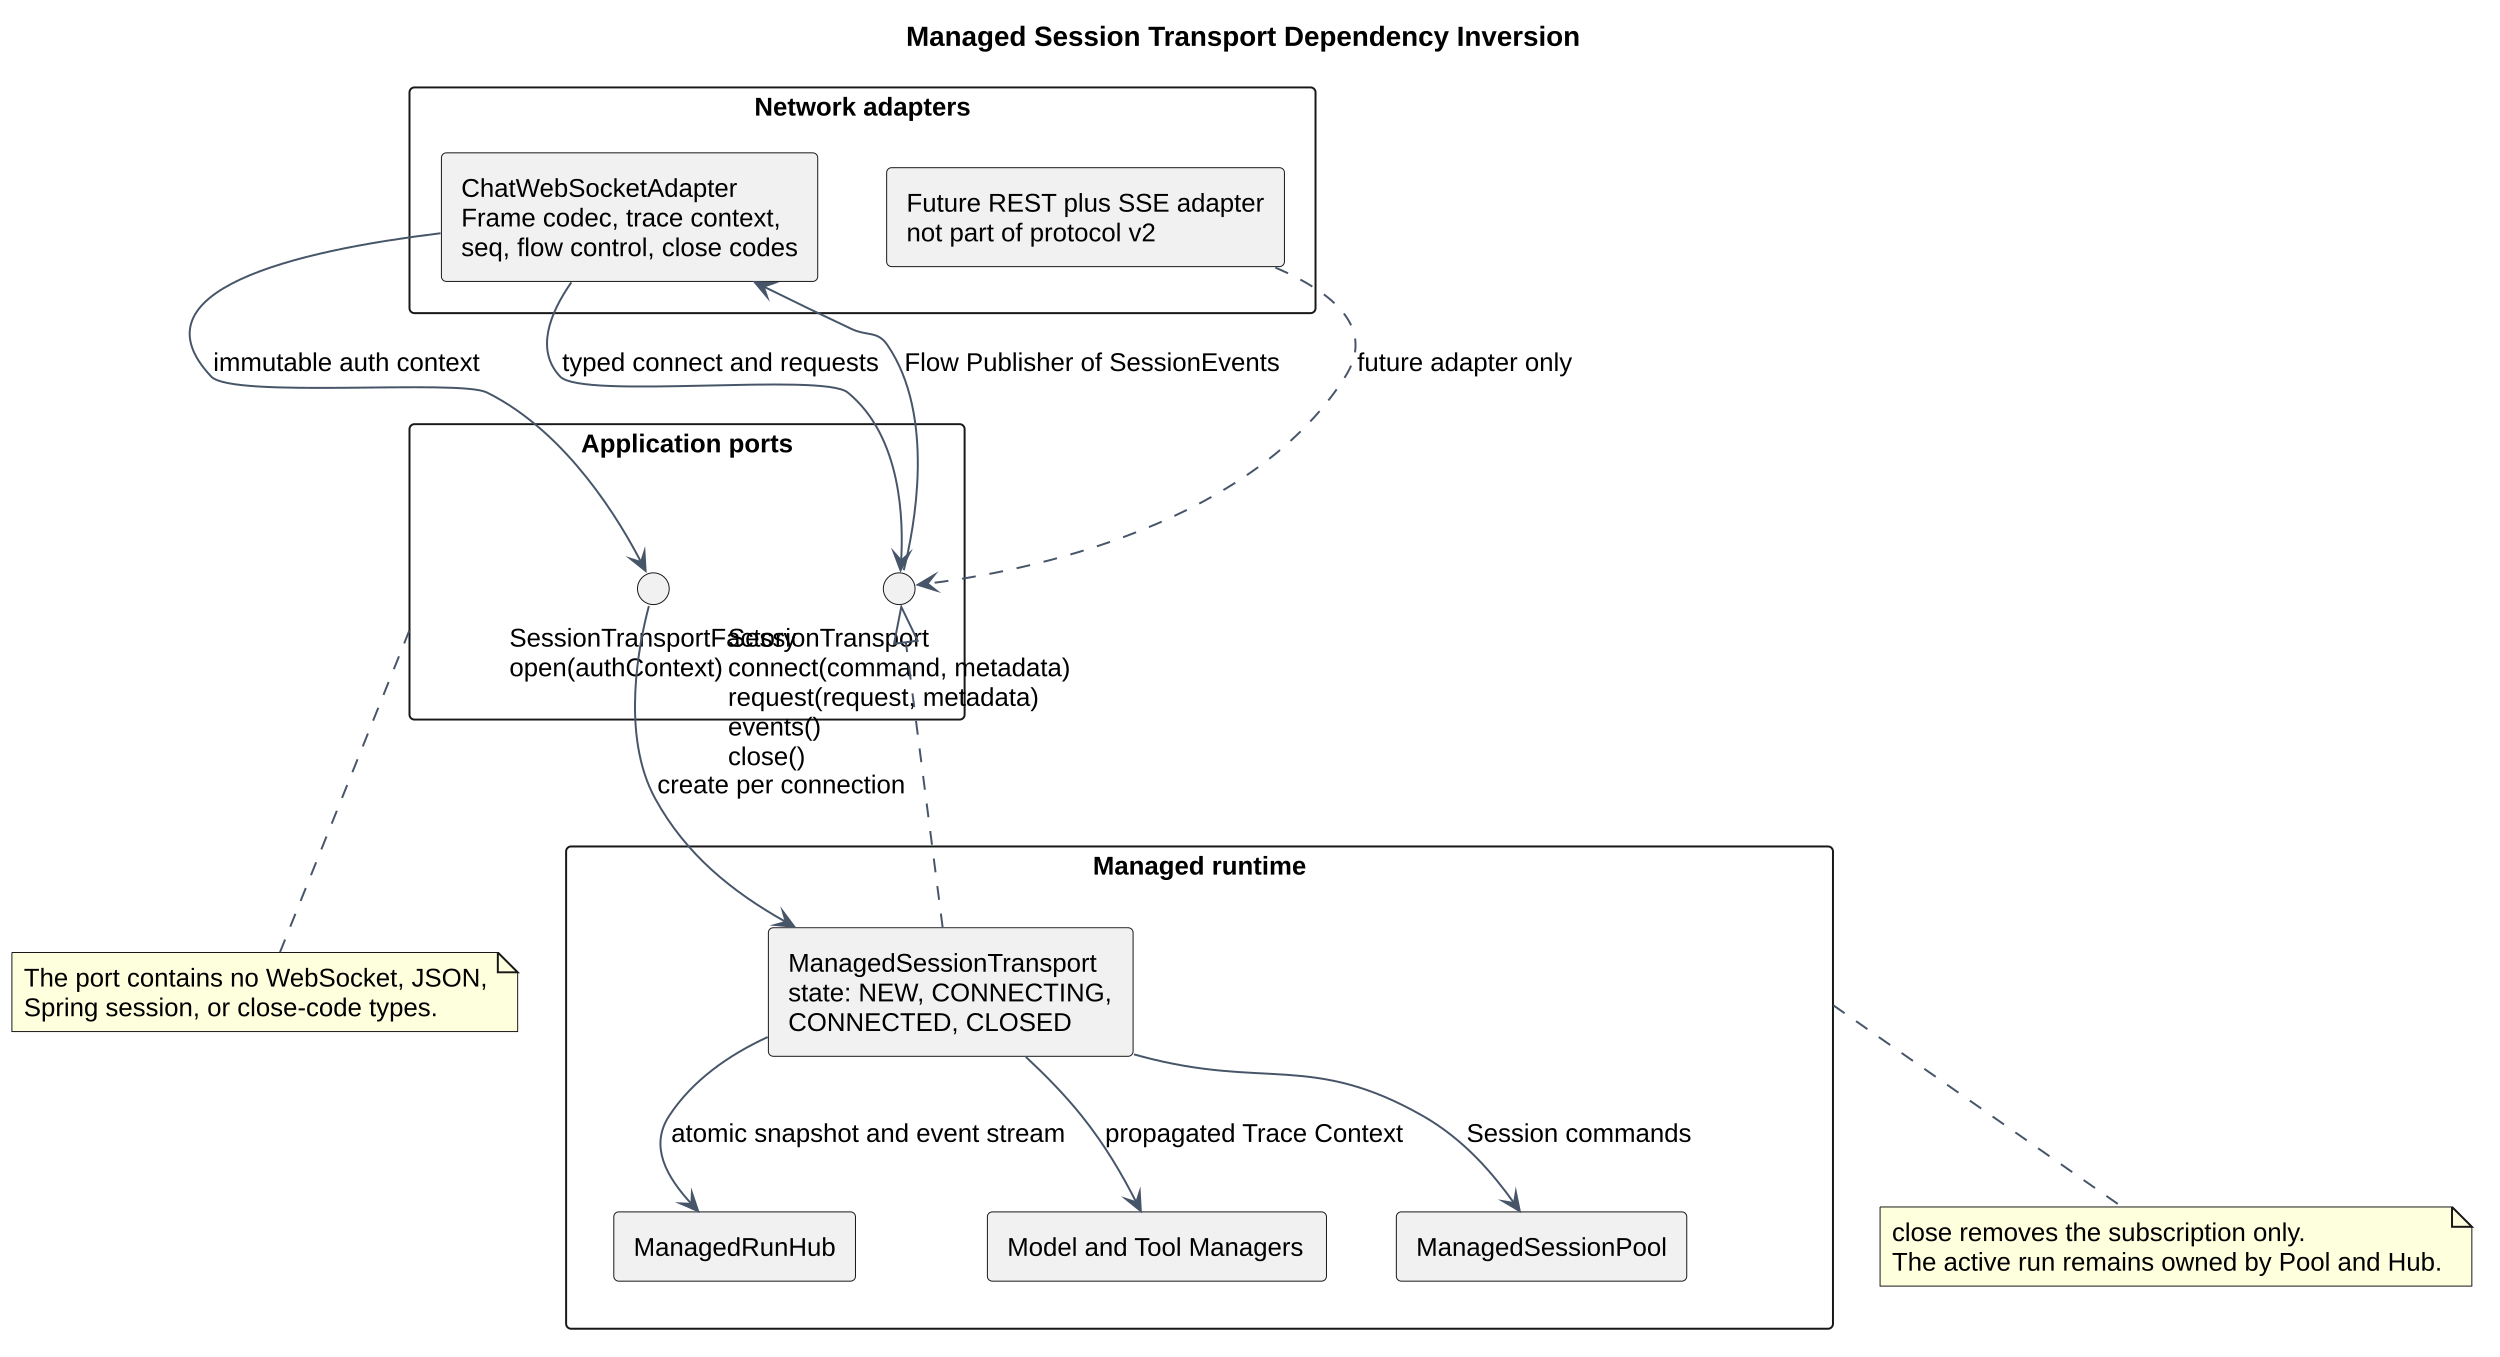
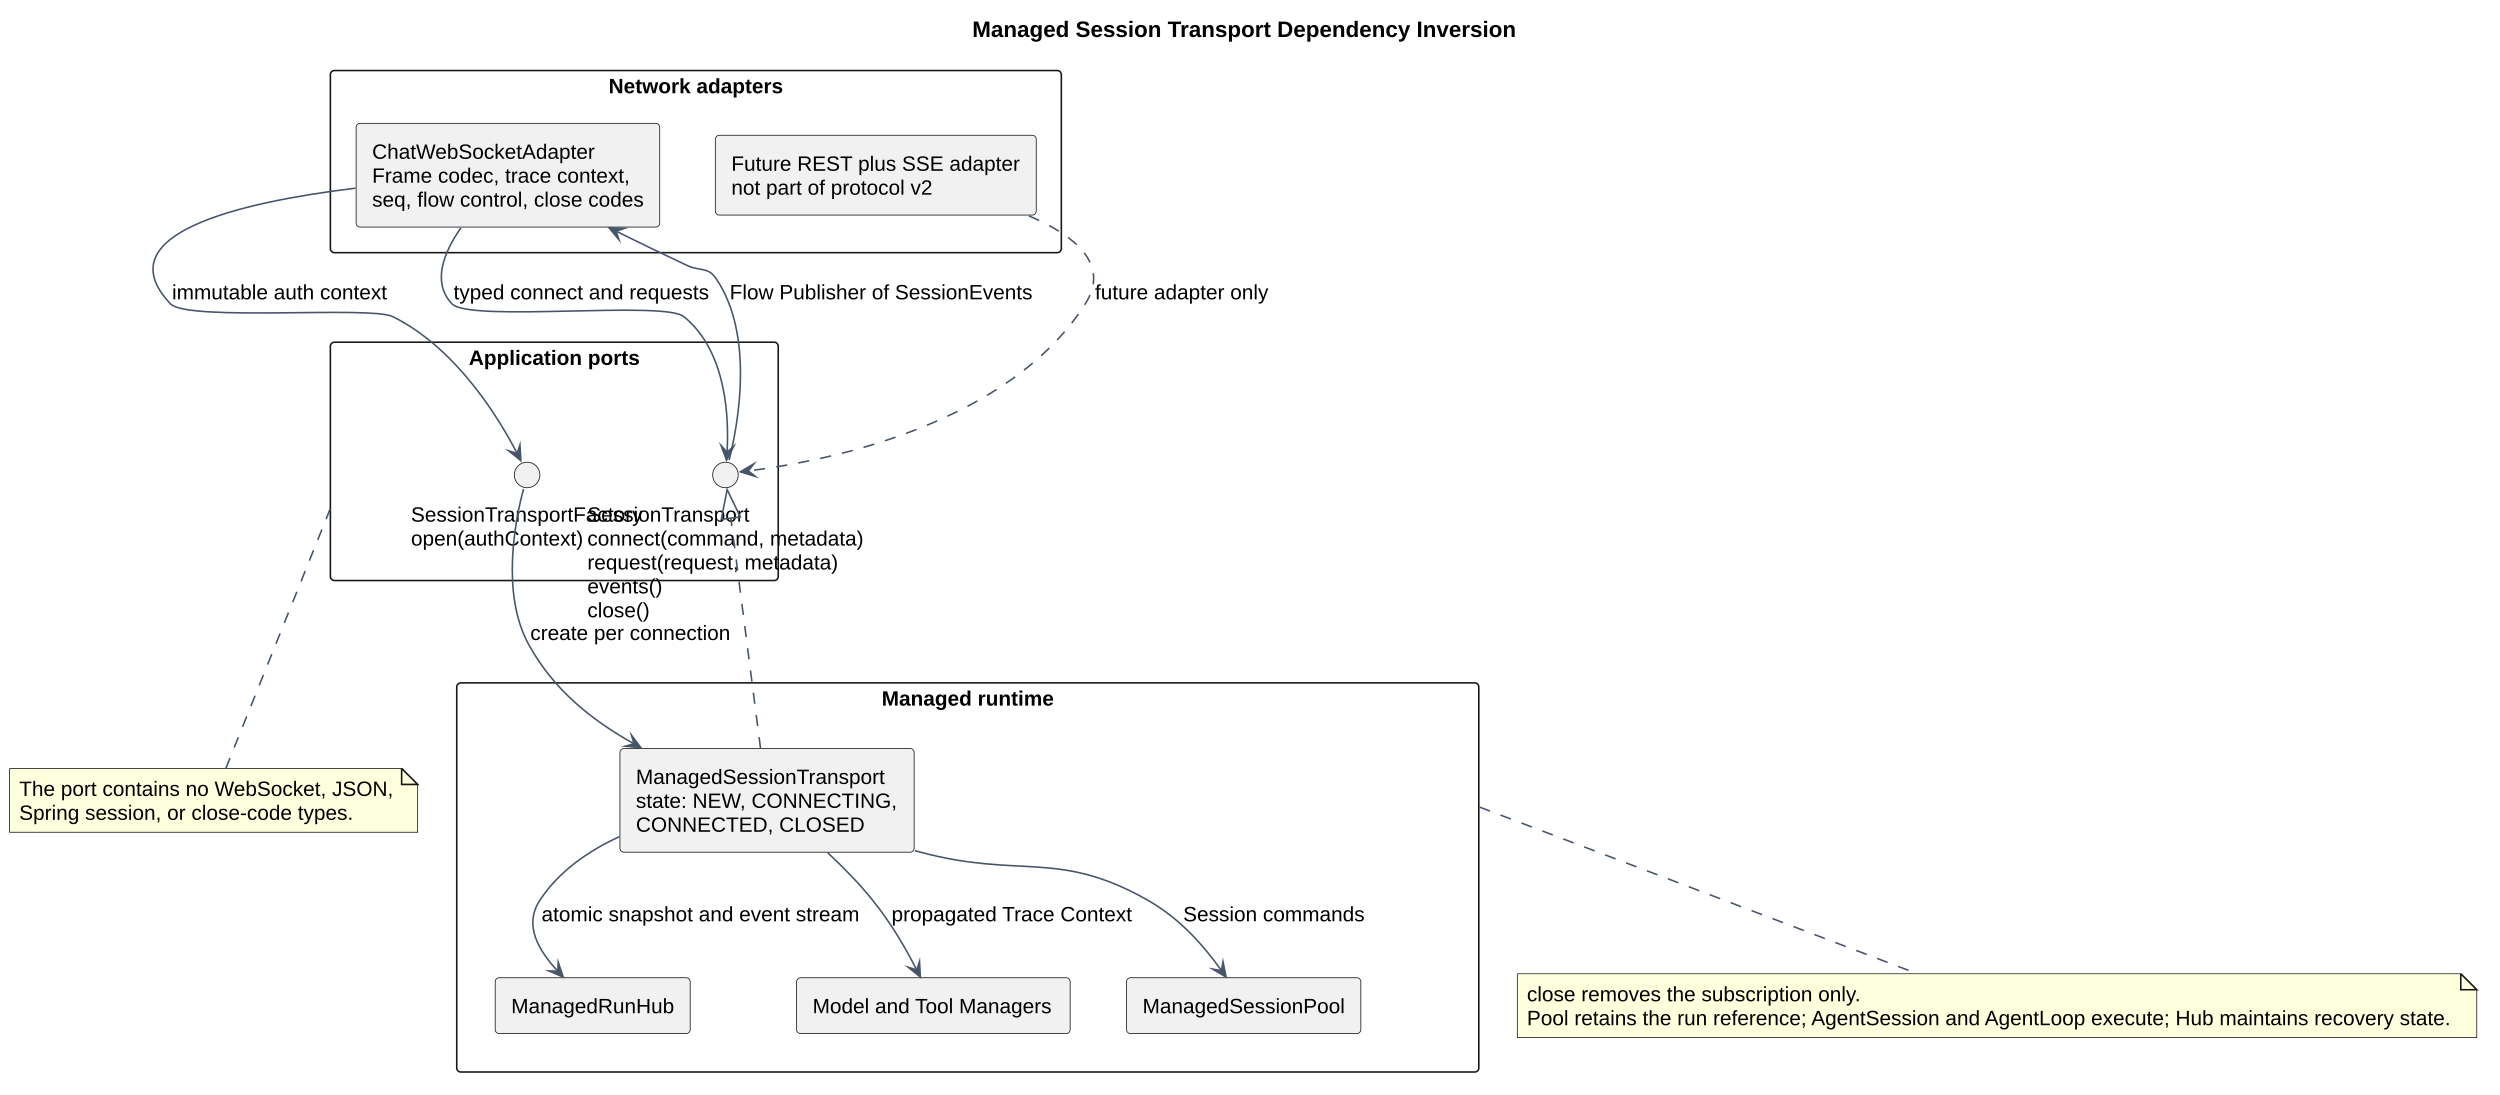
- <svg xmlns="http://www.w3.org/2000/svg" contentStyleType="text/css" data-diagram-type="DESCRIPTION" height="684px" preserveAspectRatio="none" style="width:1261px;height:684px;background:#FFFFFF;" version="1.1" viewBox="0 0 1261 684" width="1261px" zoomAndPan="magnify">
+ <svg xmlns="http://www.w3.org/2000/svg" contentStyleType="text/css" data-diagram-type="DESCRIPTION" height="684px" preserveAspectRatio="none" style="width:1563px;height:684px;background:#FFFFFF;" version="1.1" viewBox="0 0 1563 684" width="1563px" zoomAndPan="magnify">
  <defs />
  <g>
    <g class="title" data-source-line="414">
-       <text fill="#000000" font-family="Arial" font-size="14" font-weight="700" lengthAdjust="spacing" textLength="340.751" x="457.023" y="23.132">Managed Session Transport Dependency Inversion</text>
+       <text fill="#000000" font-family="Arial" font-size="14" font-weight="700" lengthAdjust="spacing" textLength="340.751" x="607.864" y="23.132">Managed Session Transport Dependency Inversion</text>
    </g>
    <g class="cluster" data-qualified-name="Adapters" data-source-line="436" id="ent0001">
      <rect fill="none" height="113.85" rx="2.5" ry="2.5" style="stroke:#181818;stroke-width:1;" width="457" x="206.55" y="44.099" />
      <text fill="#000000" font-family="Arial" font-size="13" font-weight="700" lengthAdjust="spacing" textLength="109.091" x="380.505" y="58.292">Network adapters</text>
    </g>
    <g class="cluster" data-qualified-name="Ports" data-source-line="441" id="ent0004">
      <rect fill="none" height="149" rx="2.5" ry="2.5" style="stroke:#181818;stroke-width:1;" width="280" x="206.55" y="213.949" />
      <text fill="#000000" font-family="Arial" font-size="13" font-weight="700" lengthAdjust="spacing" textLength="106.888" x="293.106" y="228.143">Application ports</text>
    </g>
    <g class="cluster" data-qualified-name="Runtime" data-source-line="446" id="ent0007">
      <rect fill="none" height="243.27" rx="2.5" ry="2.5" style="stroke:#181818;stroke-width:1;" width="639" x="285.55" y="426.949" />
      <text fill="#000000" font-family="Arial" font-size="13" font-weight="700" lengthAdjust="spacing" textLength="107.624" x="551.238" y="441.142">Managed runtime</text>
    </g>
    <g class="entity" data-qualified-name="Adapters.WebSocketAdapter" data-source-line="437" id="ent0002">
      <rect fill="#F1F1F1" height="64.846" rx="2.5" ry="2.5" style="stroke:#181818;stroke-width:0.5;" width="189.806" x="222.65" y="77.099" />
      <text fill="#000000" font-family="Arial" font-size="13" lengthAdjust="spacing" textLength="139.464" x="232.65" y="99.293">ChatWebSocketAdapter</text>
      <text fill="#000000" font-family="Arial" font-size="13" lengthAdjust="spacing" textLength="161.123" x="232.65" y="114.241">Frame codec, trace context,</text>
      <text fill="#000000" font-family="Arial" font-size="13" lengthAdjust="spacing" textLength="169.806" x="232.65" y="129.19">seq, flow control, close codes</text>
    </g>
    <g class="entity" data-qualified-name="Adapters.FutureAdapter" data-source-line="438" id="ent0003">
      <rect fill="#F1F1F1" height="49.898" rx="2.5" ry="2.5" style="stroke:#181818;stroke-width:0.5;" width="200.642" x="447.23" y="84.579" />
      <text fill="#000000" font-family="Arial" font-size="13" lengthAdjust="spacing" textLength="180.642" x="457.23" y="106.772">Future REST plus SSE adapter</text>
      <text fill="#000000" font-family="Arial" font-size="13" lengthAdjust="spacing" textLength="125.741" x="457.23" y="121.721">not part of protocol v2</text>
    </g>
    <g class="entity" data-qualified-name="Ports.TransportFactory" data-source-line="442" id="ent0005">
      <ellipse cx="329.55" cy="296.949" fill="#F1F1F1" rx="8" ry="8" style="stroke:#181818;stroke-width:0.5;" />
      <text fill="#000000" font-family="Arial" font-size="13" lengthAdjust="spacing" textLength="145.222" x="256.939" y="326.142">SessionTransportFactory</text>
      <text fill="#000000" font-family="Arial" font-size="13" lengthAdjust="spacing" textLength="107.682" x="256.939" y="341.091">open(authContext)</text>
    </g>
    <g class="entity" data-qualified-name="Ports.TransportPort" data-source-line="443" id="ent0006">
      <ellipse cx="453.55" cy="296.949" fill="#F1F1F1" rx="8" ry="8" style="stroke:#181818;stroke-width:0.5;" />
      <text fill="#000000" font-family="Arial" font-size="13" lengthAdjust="spacing" textLength="101.88" x="367.203" y="326.142">SessionTransport</text>
      <text fill="#000000" font-family="Arial" font-size="13" lengthAdjust="spacing" textLength="172.694" x="367.203" y="341.091">connect(command, metadata)</text>
      <text fill="#000000" font-family="Arial" font-size="13" lengthAdjust="spacing" textLength="156.806" x="367.203" y="356.04">request(request, metadata)</text>
      <text fill="#000000" font-family="Arial" font-size="13" lengthAdjust="spacing" textLength="46.96" x="367.203" y="370.989">events()</text>
      <text fill="#000000" font-family="Arial" font-size="13" lengthAdjust="spacing" textLength="39.006" x="367.203" y="385.937">close()</text>
    </g>
    <g class="entity" data-qualified-name="Runtime.ManagedTransport" data-source-line="447" id="ent0008">
      <rect fill="#F1F1F1" height="64.846" rx="2.5" ry="2.5" style="stroke:#181818;stroke-width:0.5;" width="183.96" x="387.57" y="467.949" />
      <text fill="#000000" font-family="Arial" font-size="13" lengthAdjust="spacing" textLength="156.089" x="397.57" y="490.142">ManagedSessionTransport</text>
      <text fill="#000000" font-family="Arial" font-size="13" lengthAdjust="spacing" textLength="163.96" x="397.57" y="505.091">state: NEW, CONNECTING,</text>
      <text fill="#000000" font-family="Arial" font-size="13" lengthAdjust="spacing" textLength="143.019" x="397.57" y="520.04">CONNECTED, CLOSED</text>
    </g>
    <g class="entity" data-qualified-name="Runtime.Pool" data-source-line="448" id="ent0009">
      <rect fill="#F1F1F1" height="34.949" rx="2.5" ry="2.5" style="stroke:#181818;stroke-width:0.5;" width="146.477" x="704.32" y="611.269" />
      <text fill="#000000" font-family="Arial" font-size="13" lengthAdjust="spacing" textLength="126.477" x="714.32" y="633.462">ManagedSessionPool</text>
    </g>
    <g class="entity" data-qualified-name="Runtime.Hub" data-source-line="449" id="ent0010">
      <rect fill="#F1F1F1" height="34.949" rx="2.5" ry="2.5" style="stroke:#181818;stroke-width:0.5;" width="121.905" x="309.6" y="611.269" />
      <text fill="#000000" font-family="Arial" font-size="13" lengthAdjust="spacing" textLength="101.905" x="319.6" y="633.462">ManagedRunHub</text>
    </g>
    <g class="entity" data-qualified-name="Runtime.Managers" data-source-line="450" id="ent0011">
      <rect fill="#F1F1F1" height="34.949" rx="2.5" ry="2.5" style="stroke:#181818;stroke-width:0.5;" width="171.03" x="498.04" y="611.269" />
      <text fill="#000000" font-family="Arial" font-size="13" lengthAdjust="spacing" textLength="151.03" x="508.04" y="633.462">Model and Tool Managers</text>
    </g>
    <g class="entity" data-qualified-name="GMN21" data-source-line="464" id="ent0022">
      <path d="M6,480.429 L6,520.326 L261.108,520.326 L261.108,490.429 L251.108,480.429 L6,480.429" fill="#FEFFDD" style="stroke:#181818;stroke-width:0.5;" />
      <path d="M251.108,480.429 L251.108,490.429 L261.108,490.429 L251.108,480.429" fill="#FEFFDD" style="stroke:#181818;stroke-width:1;" />
      <text fill="#000000" font-family="Arial" font-size="13" lengthAdjust="spacing" textLength="234.108" x="12" y="497.623">The port contains no WebSocket, JSON,</text>
      <text fill="#000000" font-family="Arial" font-size="13" lengthAdjust="spacing" textLength="208.825" x="12" y="512.571">Spring session, or close-code types.</text>
    </g>
    <g class="entity" data-qualified-name="GMN24" data-source-line="469" id="ent0025">
-       <path d="M948.31,608.799 L948.31,648.696 L1246.798,648.696 L1246.798,618.799 L1236.798,608.799 L948.31,608.799" fill="#FEFFDD" style="stroke:#181818;stroke-width:0.5;" />
-       <path d="M1236.798,608.799 L1236.798,618.799 L1246.798,618.799 L1236.798,608.799" fill="#FEFFDD" style="stroke:#181818;stroke-width:1;" />
-       <text fill="#000000" font-family="Arial" font-size="13" lengthAdjust="spacing" textLength="209.542" x="954.31" y="625.992">close removes the subscription only.</text>
-       <text fill="#000000" font-family="Arial" font-size="13" lengthAdjust="spacing" textLength="277.488" x="954.31" y="640.941">The active run remains owned by Pool and Hub.</text>
+       <path d="M948.63,608.799 L948.63,648.696 L1548.479,648.696 L1548.479,618.799 L1538.479,608.799 L948.63,608.799" fill="#FEFFDD" style="stroke:#181818;stroke-width:0.5;" />
+       <path d="M1538.479,608.799 L1538.479,618.799 L1548.479,618.799 L1538.479,608.799" fill="#FEFFDD" style="stroke:#181818;stroke-width:1;" />
+       <text fill="#000000" font-family="Arial" font-size="13" lengthAdjust="spacing" textLength="209.542" x="954.63" y="625.992">close removes the subscription only.</text>
+       <text fill="#000000" font-family="Arial" font-size="13" lengthAdjust="spacing" textLength="578.849" x="954.63" y="640.941">Pool retains the run reference; AgentSession and AgentLoop execute; Hub maintains recovery state.</text>
    </g>
    <g class="link" data-entity-1="ent0002" data-entity-2="ent0005" data-link-type="dependency" data-source-line="453" id="lnk12">
      <path d="M222.24,117.649 C148.57,126.609 65.51,146.479 106.55,189.949 C117.17,201.199 231.69,191.089 245.55,197.949 C286.52,218.239 313.245,263.976 323.345,283.526" fill="none" id="WebSocketAdapter-to-TransportFactory" style="stroke:#475569;stroke-width:1;" />
      <polygon fill="#475569" points="325.64,287.969,325.063,278.137,323.345,283.526,317.955,281.809,325.64,287.969" style="stroke:#475569;stroke-width:1;stroke-linejoin:miter;stroke-miterlimit:10;" />
      <text fill="#000000" font-family="Arial" font-size="13" lengthAdjust="spacing" textLength="134.405" x="107.55" y="187.143">immutable auth context</text>
    </g>
    <g class="link" data-entity-1="ent0005" data-entity-2="ent0008" data-link-type="dependency" data-source-line="454" id="lnk13">
      <path d="M327.3,305.689 C322.44,323.959 312.8,370.689 330.55,402.949 C346,431.029 369.13,449.752 396.32,465.012" fill="none" id="TransportFactory-to-ManagedTransport" style="stroke:#475569;stroke-width:1;" />
      <polygon fill="#475569" points="400.68,467.459,394.789,459.566,396.32,465.012,390.874,466.542,400.68,467.459" style="stroke:#475569;stroke-width:1;stroke-linejoin:miter;stroke-miterlimit:10;" />
      <text fill="#000000" font-family="Arial" font-size="13" lengthAdjust="spacing" textLength="125.023" x="331.55" y="400.142">create per connection</text>
    </g>
    <g class="link" data-entity-1="ent0008" data-entity-2="ent0006" data-link-type="extension" data-source-line="455" id="lnk14">
      <path d="M475.47,467.759 C469.34,420.219 460.38,350.881 456.91,323.951" fill="none" id="ManagedTransport-to-TransportPort" style="stroke:#475569;stroke-width:1;stroke-dasharray:7,7;" />
      <polygon fill="none" points="454.61,306.099,450.959,324.718,462.861,323.184,454.61,306.099" style="stroke:#475569;stroke-width:1;stroke-linejoin:miter;stroke-miterlimit:10;" />
    </g>
    <g class="link" data-entity-1="ent0002" data-entity-2="ent0006" data-link-type="dependency" data-source-line="456" id="lnk15">
      <path d="M288.16,142.449 C277.16,158.239 270.02,176.709 282.55,189.949 C293.64,201.669 415.04,187.759 427.55,197.949 C455.13,220.399 455.673,263.447 454.543,282.717" fill="none" id="WebSocketAdapter-to-TransportPort" style="stroke:#475569;stroke-width:1;" />
      <polygon fill="#475569" points="454.25,287.709,458.77,278.958,454.543,282.717,450.784,278.49,454.25,287.709" style="stroke:#475569;stroke-width:1;stroke-linejoin:miter;stroke-miterlimit:10;" />
      <text fill="#000000" font-family="Arial" font-size="13" lengthAdjust="spacing" textLength="159.72" x="283.55" y="187.143">typed connect and requests</text>
    </g>
    <g class="link" data-entity-1="ent0006" data-entity-2="ent0002" data-link-type="dependency" data-source-line="457" id="lnk16">
      <path d="M455.86,287.619 C461.19,266.469 472.13,209.809 447.55,173.949 C442.6,166.729 437.48,169.669 429.55,165.949 C413.65,158.479 401.073,152.402 385.193,144.562" fill="none" id="TransportPort-to-WebSocketAdapter" style="stroke:#475569;stroke-width:1;" />
      <polygon fill="#475569" points="380.71,142.349,387.009,149.919,385.193,144.562,390.551,142.746,380.71,142.349" style="stroke:#475569;stroke-width:1;stroke-linejoin:miter;stroke-miterlimit:10;" />
      <text fill="#000000" font-family="Arial" font-size="13" lengthAdjust="spacing" textLength="189.312" x="456.18" y="187.143">Flow Publisher of SessionEvents</text>
    </g>
    <g class="link" data-entity-1="ent0008" data-entity-2="ent0009" data-link-type="dependency" data-source-line="458" id="lnk17">
      <path d="M571.98,531.819 C573.18,532.149 574.37,532.479 575.55,532.799 C637.85,549.519 661.47,530.939 717.55,562.799 C738.24,574.549 752.966,591.808 763.666,606.808" fill="none" id="ManagedTransport-to-Pool" style="stroke:#475569;stroke-width:1;" />
      <polygon fill="#475569" points="766.57,610.879,764.6,601.229,763.666,606.808,758.087,605.875,766.57,610.879" style="stroke:#475569;stroke-width:1;stroke-linejoin:miter;stroke-miterlimit:10;" />
      <text fill="#000000" font-family="Arial" font-size="13" lengthAdjust="spacing" textLength="113.439" x="739.71" y="575.992">Session commands</text>
    </g>
    <g class="link" data-entity-1="ent0008" data-entity-2="ent0010" data-link-type="dependency" data-source-line="459" id="lnk18">
      <path d="M387.22,523.089 C367.64,532.099 349.35,544.839 337.55,562.799 C327.35,578.339 336.351,593.763 348.761,607.223" fill="none" id="ManagedTransport-to-Hub" style="stroke:#475569;stroke-width:1;" />
      <polygon fill="#475569" points="352.15,610.899,348.99,601.57,348.761,607.223,343.109,606.993,352.15,610.899" style="stroke:#475569;stroke-width:1;stroke-linejoin:miter;stroke-miterlimit:10;" />
      <text fill="#000000" font-family="Arial" font-size="13" lengthAdjust="spacing" textLength="198.72" x="338.55" y="575.992">atomic snapshot and event stream</text>
    </g>
    <g class="link" data-entity-1="ent0008" data-entity-2="ent0011" data-link-type="dependency" data-source-line="460" id="lnk19">
      <path d="M517.42,533.079 C527.17,542.149 537.24,552.409 545.55,562.799 C557.64,577.889 566.175,592.786 573.145,606.426" fill="none" id="ManagedTransport-to-Managers" style="stroke:#475569;stroke-width:1;" />
      <polygon fill="#475569" points="575.42,610.879,574.887,601.044,573.145,606.426,567.763,604.684,575.42,610.879" style="stroke:#475569;stroke-width:1;stroke-linejoin:miter;stroke-miterlimit:10;" />
      <text fill="#000000" font-family="Arial" font-size="13" lengthAdjust="spacing" textLength="151.036" x="557.4" y="575.992">propagated Trace Context</text>
    </g>
    <g class="link" data-entity-1="ent0003" data-entity-2="ent0006" data-link-type="dependency" data-source-line="461" id="lnk20">
      <path d="M643.3,134.969 C672.83,147.599 694.01,165.579 678.55,189.949 C627.79,269.989 503.625,290.105 467.845,294.385" fill="none" id="FutureAdapter-to-TransportPort" style="stroke:#475569;stroke-width:1;stroke-dasharray:7,7;" />
      <polygon fill="#475569" points="462.88,294.979,472.291,297.881,467.845,294.385,471.341,289.938,462.88,294.979" style="stroke:#475569;stroke-width:1;stroke-linejoin:miter;stroke-miterlimit:10;" />
      <text fill="#000000" font-family="Arial" font-size="13" lengthAdjust="spacing" textLength="108.405" x="684.58" y="187.143">future adapter only</text>
    </g>
    <g class="link" data-entity-1="ent0004" data-entity-2="ent0022" data-link-type="association" data-source-line="464" id="lnk23">
      <path d="M206.478,318.041 C206.32,318.435 206.16,318.832 205.998,319.235 C205.674,320.04 205.343,320.863 205.005,321.704 C199.593,335.161 192.355,353.155 184.56,372.536 C168.97,411.299 151.15,455.609 141.24,480.259" fill="none" id="Ports-GMN21" style="stroke:#475569;stroke-width:1;stroke-dasharray:7,7;" />
    </g>
    <g class="link" data-entity-1="ent0007" data-entity-2="ent0025" data-link-type="association" data-source-line="469" id="lnk26">
-       <path d="M924.707,507.066 C924.824,507.148 924.942,507.23 925.061,507.313 C926.011,507.976 927.033,508.69 928.121,509.45 C930.298,510.969 932.741,512.675 935.416,514.542 C946.113,522.011 960.508,532.061 976.324,543.102 C1007.955,565.186 1045.27,591.239 1070.06,608.549" fill="none" id="Runtime-GMN24" style="stroke:#475569;stroke-width:1;stroke-dasharray:7,7;" />
+       <path d="M924.993,504.589 C925.326,504.716 925.668,504.846 926.019,504.979 C931.632,507.115 939.544,510.127 949.218,513.809 C968.566,521.173 994.962,531.219 1024.115,542.315 C1082.42,564.506 1151.75,590.894 1197.77,608.409" fill="none" id="Runtime-GMN24" style="stroke:#475569;stroke-width:1;stroke-dasharray:7,7;" />
    </g>
  </g>
</svg>
